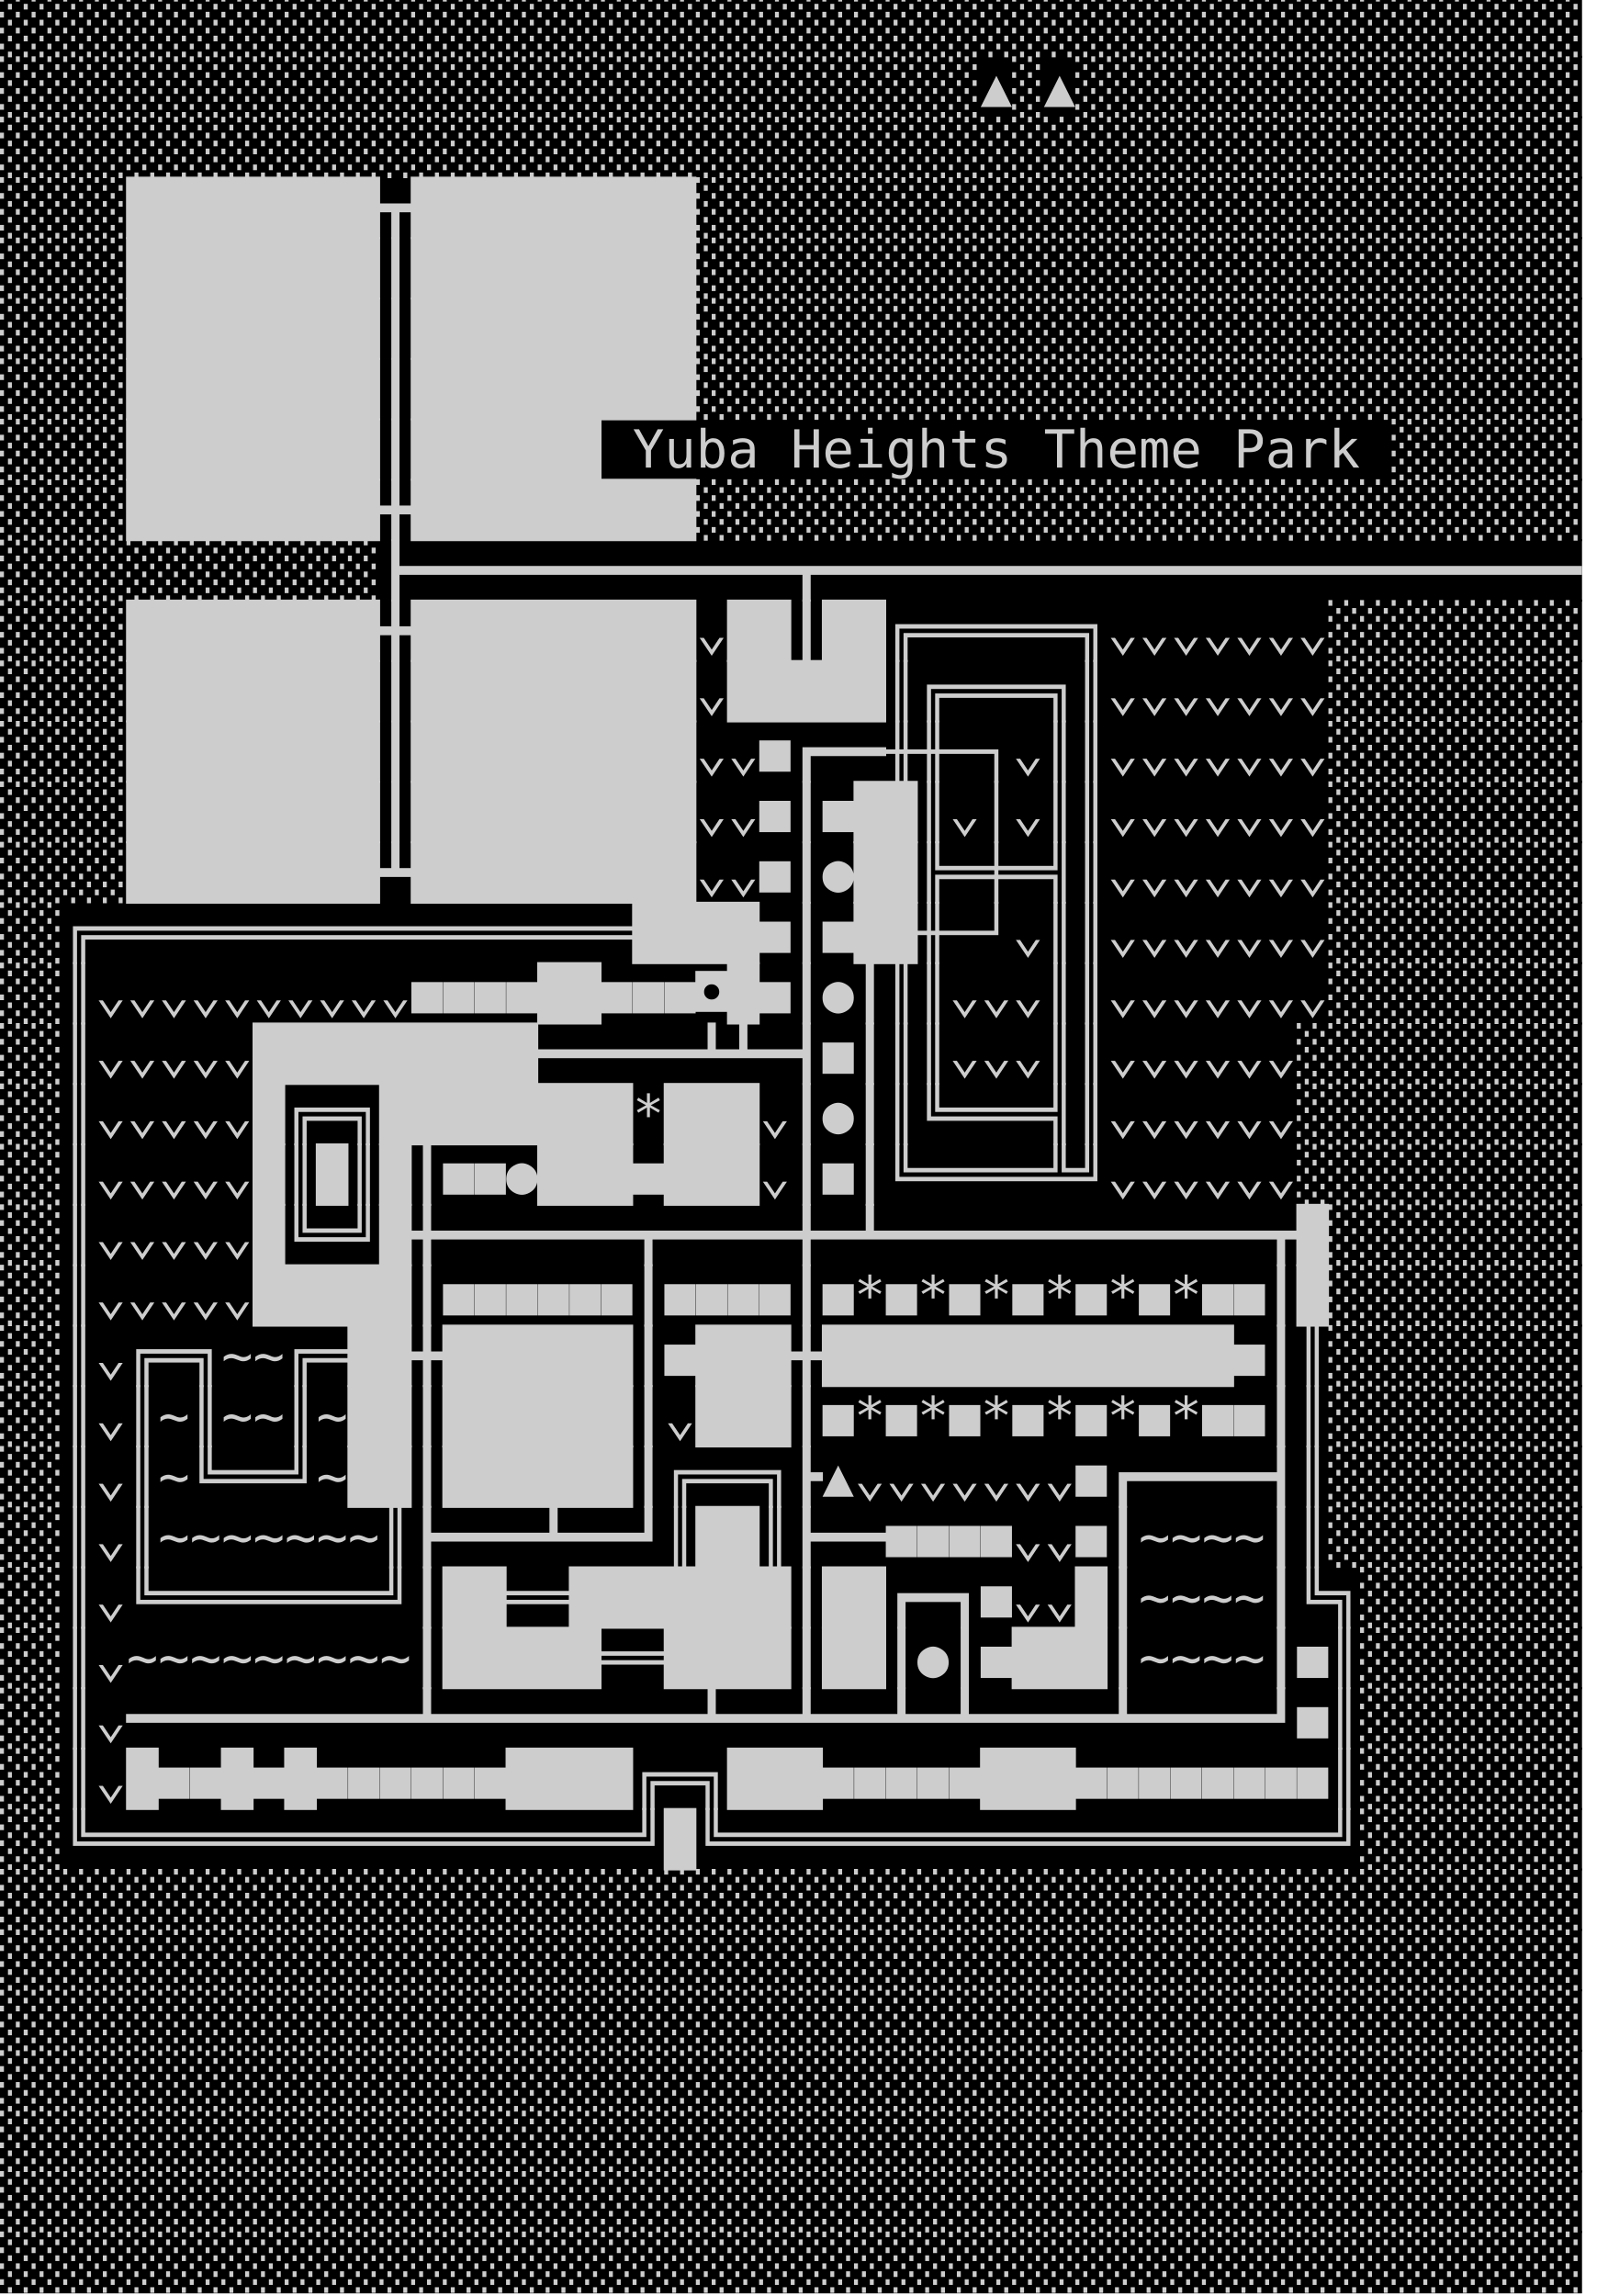
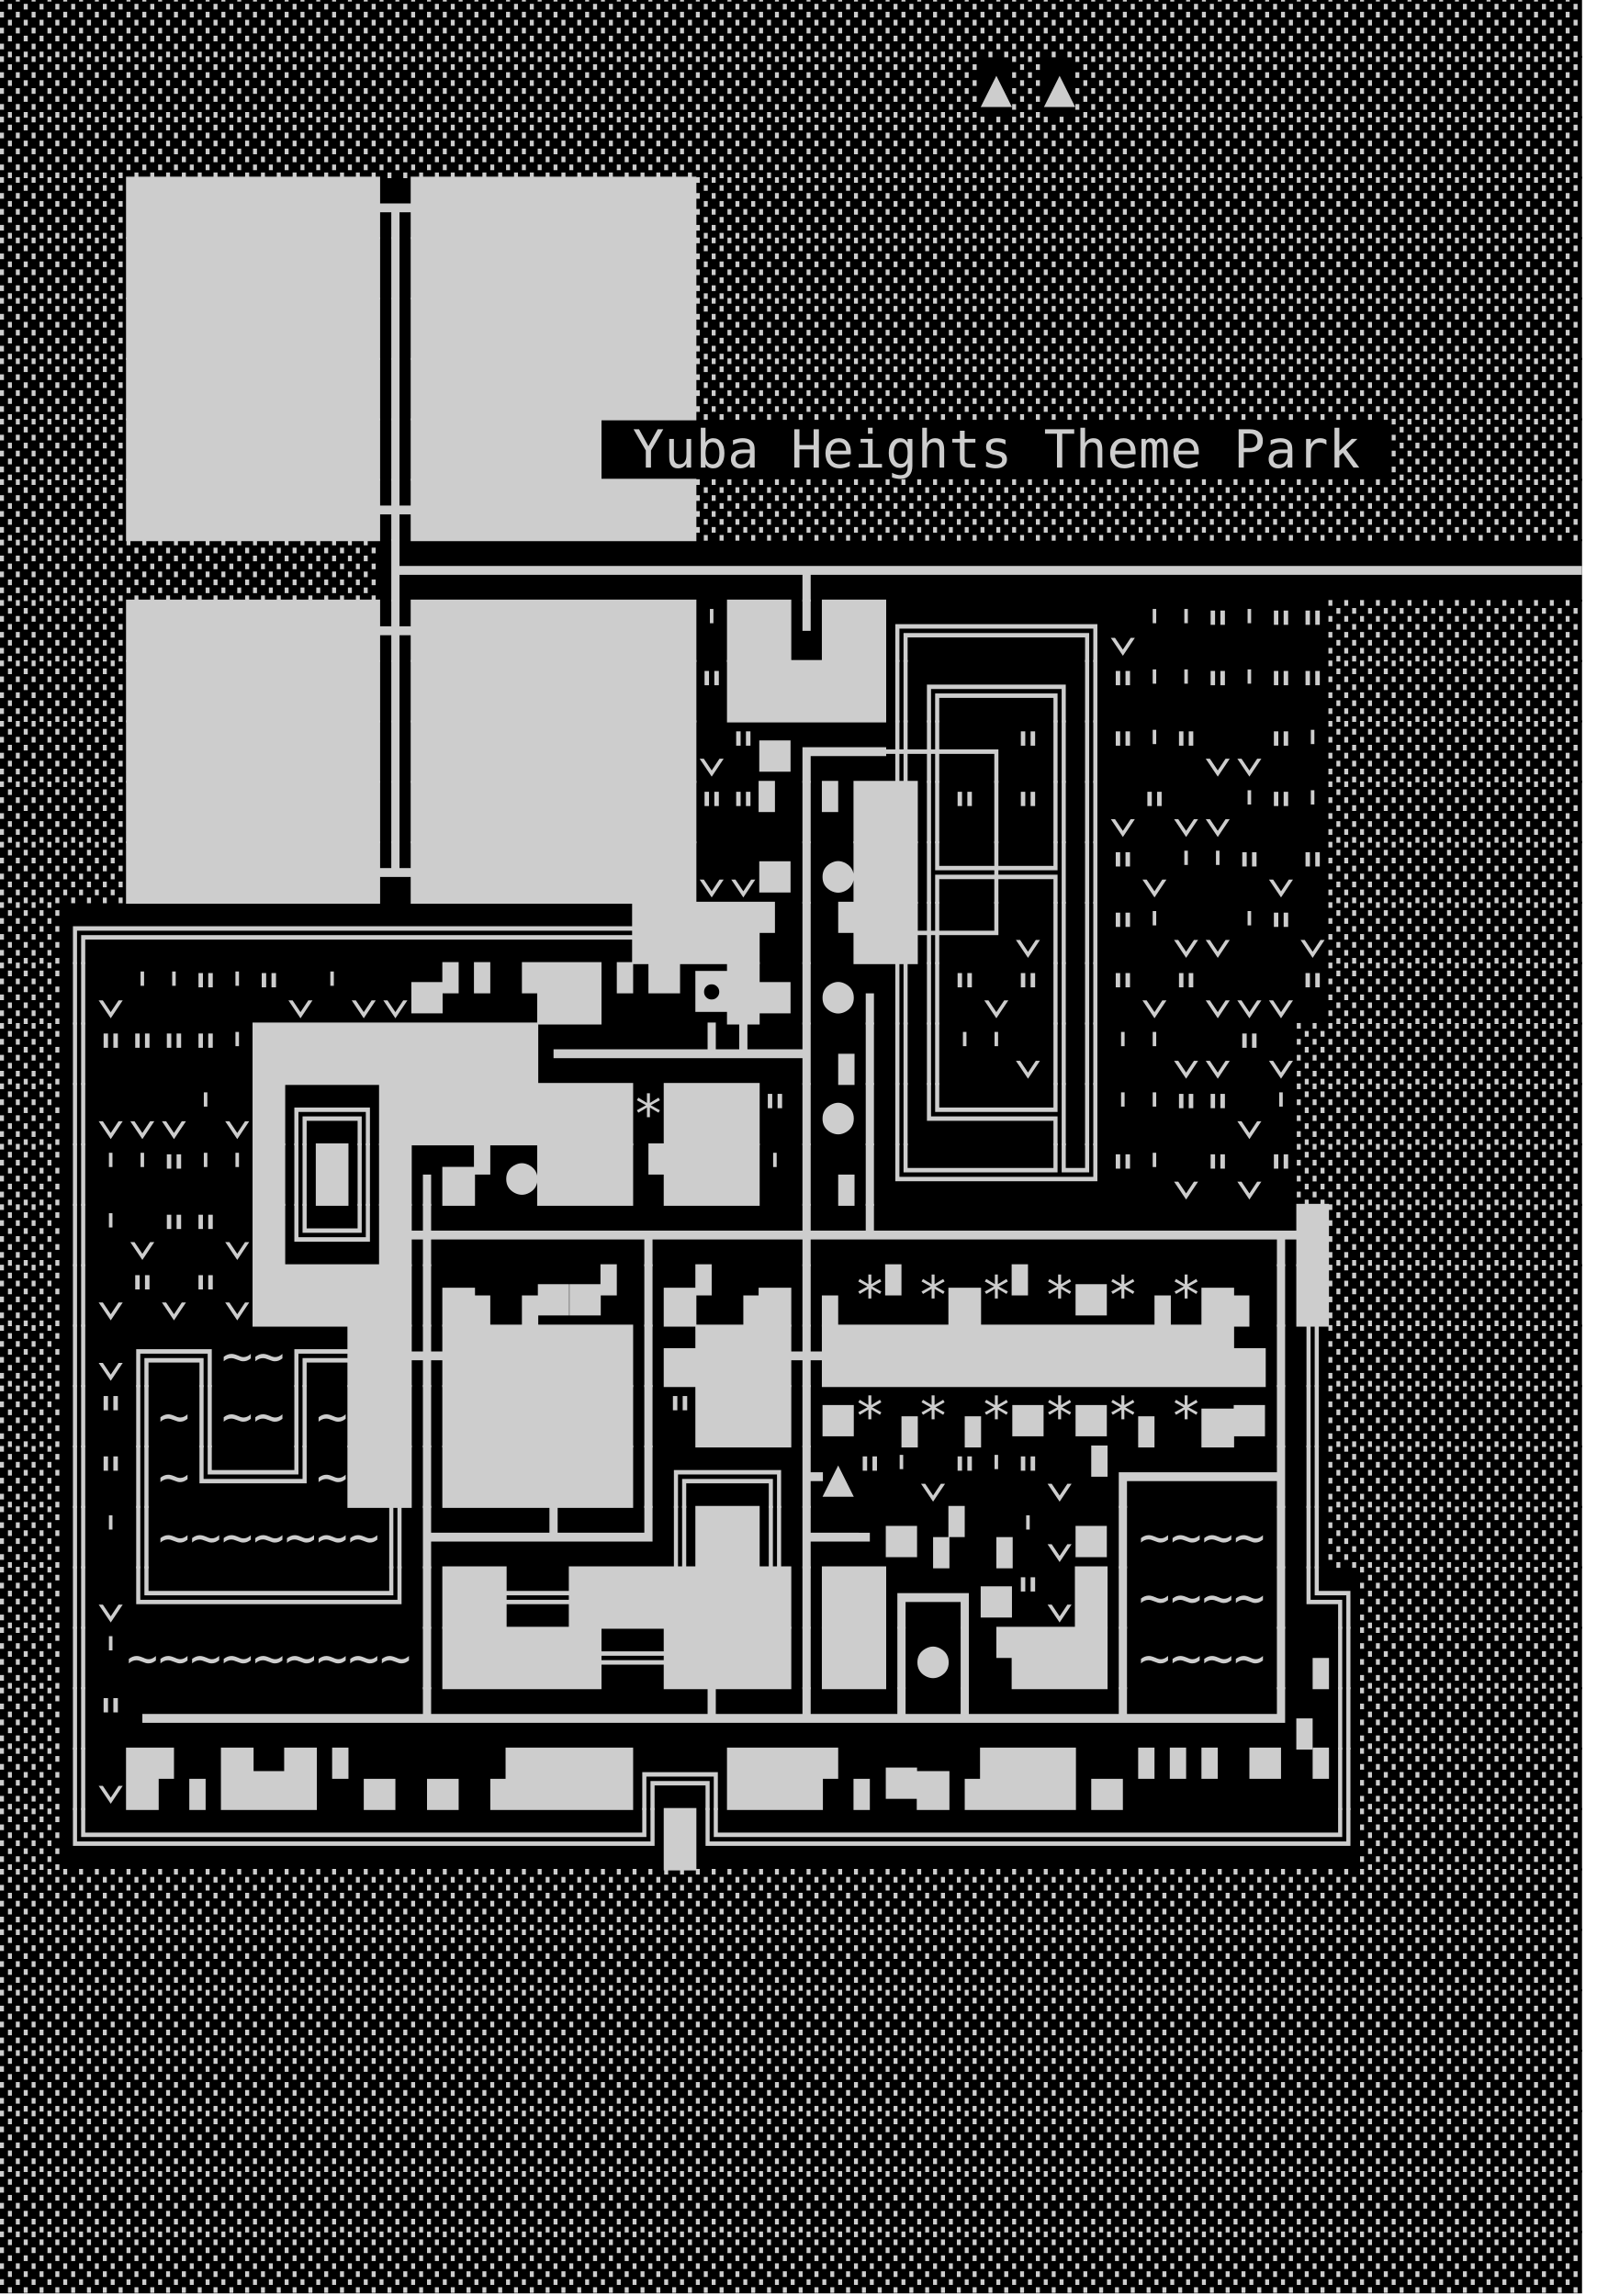
<svg xmlns="http://www.w3.org/2000/svg" version="1.1" width="306.0px" height="437.0px" viewBox="0 0 306.0 437.0" style="letter-spacing:0em;font-size:10px;font-family:'DejaVu Sans Mono';stroke:none">
  <text y="8.5" x="0.0" style="fill:#000000">██████████████████████████████████████████████████</text>
█<text y="20.0" x="0.0" style="fill:#000000">██████████████████████████████████████████████████</text>
█<text y="31.5" x="0.0" style="fill:#000000">██████████████████████████████████████████████████</text>
█<text y="43.0" x="0.0" style="fill:#000000">██████████████████████████████████████████████████</text>
█<text y="54.5" x="0.0" style="fill:#000000">██████████████████████████████████████████████████</text>
█<text y="66.0" x="0.0" style="fill:#000000">██████████████████████████████████████████████████</text>
█<text y="77.5" x="0.0" style="fill:#000000">██████████████████████████████████████████████████</text>
█<text y="89.0" x="0.0" style="fill:#000000">██████████████████████████████████████████████████</text>
█<text y="100.5" x="0.0" style="fill:#000000">██████████████████████████████████████████████████</text>
█<text y="112.0" x="0.0" style="fill:#000000">██████████████████████████████████████████████████</text>
█<text y="123.5" x="0.0" style="fill:#000000">██████████████████████████████████████████████████</text>
█<text y="135.0" x="0.0" style="fill:#000000">██████████████████████████████████████████████████</text>
█<text y="146.5" x="0.0" style="fill:#000000">██████████████████████████████████████████████████</text>
█<text y="158.0" x="0.0" style="fill:#000000">██████████████████████████████████████████████████</text>
█<text y="169.5" x="0.0" style="fill:#000000">██████████████████████████████████████████████████</text>
█<text y="181.0" x="0.0" style="fill:#000000">██████████████████████████████████████████████████</text>
█<text y="192.5" x="0.0" style="fill:#000000">██████████████████████████████████████████████████</text>
█<text y="204.0" x="0.0" style="fill:#000000">██████████████████████████████████████████████████</text>
█<text y="215.5" x="0.0" style="fill:#000000">██████████████████████████████████████████████████</text>
█<text y="227.0" x="0.0" style="fill:#000000">██████████████████████████████████████████████████</text>
█<text y="238.5" x="0.0" style="fill:#000000">██████████████████████████████████████████████████</text>
█<text y="250.0" x="0.0" style="fill:#000000">██████████████████████████████████████████████████</text>
█<text y="261.5" x="0.0" style="fill:#000000">██████████████████████████████████████████████████</text>
█<text y="273.0" x="0.0" style="fill:#000000">██████████████████████████████████████████████████</text>
█<text y="284.5" x="0.0" style="fill:#000000">██████████████████████████████████████████████████</text>
█<text y="296.0" x="0.0" style="fill:#000000">██████████████████████████████████████████████████</text>
█<text y="307.5" x="0.0" style="fill:#000000">██████████████████████████████████████████████████</text>
█<text y="319.0" x="0.0" style="fill:#000000">██████████████████████████████████████████████████</text>
█<text y="330.5" x="0.0" style="fill:#000000">██████████████████████████████████████████████████</text>
█<text y="342.0" x="0.0" style="fill:#000000">██████████████████████████████████████████████████</text>
█<text y="353.5" x="0.0" style="fill:#000000">██████████████████████████████████████████████████</text>
█<text y="365.0" x="0.0" style="fill:#000000">██████████████████████████████████████████████████</text>
█<text y="376.5" x="0.0" style="fill:#000000">██████████████████████████████████████████████████</text>
█<text y="388.0" x="0.0" style="fill:#000000">██████████████████████████████████████████████████</text>
█<text y="399.5" x="0.0" style="fill:#000000">██████████████████████████████████████████████████</text>
█<text y="411.0" x="0.0" style="fill:#000000">██████████████████████████████████████████████████</text>
█<text y="422.5" x="0.0" style="fill:#000000">██████████████████████████████████████████████████</text>
█<text y="434.0" x="0.0" style="fill:#000000">██████████████████████████████████████████████████</text>
█<text y="8.5" x="0.0" style="fill:#cdcdcd">░░░░░░░░░░░░░░░░░░░░░░░░░░░░░░░░░░░░░░░░░░░░░░░░░░</text>
░<text y="20.0" x="0.0" style="fill:#cdcdcd">░░░░░░░░░░░░░░░░░░░░░░░░░░░░░░░▲░▲░░░░░░░░░░░░░░░░</text>
░<text y="31.5" x="0.0" style="fill:#cdcdcd">░░░░░░░░░░░░░░░░░░░░░░░░░░░░░░░░░░░░░░░░░░░░░░░░░░</text>
░<text y="43.0" x="0.0" style="fill:#cdcdcd">░░░░████████┳█████████░░░░░░░░░░░░░░░░░░░░░░░░░░░░</text>
░<text y="54.5" x="0.0" style="fill:#cdcdcd">░░░░████████┃█████████░░░░░░░░░░░░░░░░░░░░░░░░░░░░</text>
░<text y="66.0" x="0.0" style="fill:#cdcdcd">░░░░████████┃█████████░░░░░░░░░░░░░░░░░░░░░░░░░░░░</text>
░<text y="77.5" x="0.0" style="fill:#cdcdcd">░░░░████████┃█████████░░░░░░░░░░░░░░░░░░░░░░░░░░░░</text>
░<text y="89.0" x="0.0" style="fill:#cdcdcd">░░░░████████┃██████ Yuba Heights Theme Park ░░░░░░</text>
░<text y="100.5" x="0.0" style="fill:#cdcdcd">░░░░████████╋█████████░░░░░░░░░░░░░░░░░░░░░░░░░░░░</text>
░<text y="112.0" x="0.0" style="fill:#cdcdcd">░░░░░░░░░░░░┣━━━━━━━━━━━━┳━━━━━━━━━━━━━━━━━━━━━━━━</text>
- ━<text y="123.5" x="0.0" style="fill:#cdcdcd">░░░░████████╋█████████⌄██┃██╔═════╗⌄⌄⌄⌄⌄⌄⌄░░░░░░░░</text>
- █<text y="135.0" x="0.0" style="fill:#cdcdcd">░░░░████████┃█████████⌄█████║╔═══╗║⌄⌄⌄⌄⌄⌄⌄░░░░░░░░</text>
- ░<text y="146.5" x="0.0" style="fill:#cdcdcd">░░░░████████┃█████████⌄⌄■┏━━╫╫─┐⌄║║⌄⌄⌄⌄⌄⌄⌄░░░░░░░░</text>
- ░<text y="158.0" x="0.0" style="fill:#cdcdcd">░░░░████████┃█████████⌄⌄■┃■██║⌄│⌄║║⌄⌄⌄⌄⌄⌄⌄░░░░░░░░</text>
- ░<text y="169.5" x="0.0" style="fill:#cdcdcd">░░░░████████┻█████████⌄⌄■┃●██╠═╪═╣║⌄⌄⌄⌄⌄⌄⌄░░░░░░░░</text>
- ░<text y="181.0" x="0.0" style="fill:#cdcdcd">░░╔═════════════════████■┃■██╫─┘⌄║║⌄⌄⌄⌄⌄⌄⌄░░░░░░░░</text>
- ░<text y="192.5" x="0.0" style="fill:#cdcdcd">░░║⌄⌄⌄⌄⌄⌄⌄⌄⌄⌄■■■■██■■■◘█■┃●┃║║⌄⌄⌄║║⌄⌄⌄⌄⌄⌄⌄░░░░░░░░</text>
- ░<text y="204.0" x="0.0" style="fill:#cdcdcd">░░║⌄⌄⌄⌄⌄█████████━━━━━┻┻━┫■┃║║⌄⌄⌄║║⌄⌄⌄⌄⌄⌄░░░░░░░░░</text>
- ░<text y="215.5" x="0.0" style="fill:#cdcdcd">░░║⌄⌄⌄⌄⌄█╔═╗████████*███⌄┃●┃║╚═══╣║⌄⌄⌄⌄⌄⌄░░░░░░░░░</text>
- ░<text y="227.0" x="0.0" style="fill:#cdcdcd">░░║⌄⌄⌄⌄⌄█║█║█┃■■●███■███⌄┃■┃╚════╩╝⌄⌄⌄⌄⌄⌄░░░░░░░░░</text>
- ░<text y="238.5" x="0.0" style="fill:#cdcdcd">░░║⌄⌄⌄⌄⌄█╚═╝█╋━━━━━━┳━━━━╋━┻━━━━━━━━━━━━┳█░░░░░░░░</text>
- ░<text y="250.0" x="0.0" style="fill:#cdcdcd">░░║⌄⌄⌄⌄⌄█████┃■■■■■■┃■■■■┃■*■*■*■*■*■*■■┃█░░░░░░░░</text>
- ░<text y="261.5" x="0.0" style="fill:#cdcdcd">░░║⌄╔═╗~~╔═██╋██████┃■███╋█████████████■┃║░░░░░░░░</text>
- ░<text y="273.0" x="0.0" style="fill:#cdcdcd">░░║⌄║~║~~║~██┃██████┃⌄███┃■*■*■*■*■*■*■■┃║░░░░░░░░</text>
- ░<text y="284.5" x="0.0" style="fill:#cdcdcd">░░║⌄║~╚══╝~██┃██████┃╔══╗┣▲⌄⌄⌄⌄⌄⌄⌄■┏━━━━┫║░░░░░░░░</text>
- ░<text y="296.0" x="0.0" style="fill:#cdcdcd">░░║⌄║~~~~~~~║┣━━━┻━━┛║██║┣━━■■■■⌄⌄■┃~~~~┃║░░░░░░░░</text>
- ░<text y="307.5" x="0.0" style="fill:#cdcdcd">░░║⌄╚═══════╝┃██══███████┃██┏━┓■⌄⌄█┃~~~~┃╚╗░░░░░░░</text>
- ░<text y="319.0" x="0.0" style="fill:#cdcdcd">░░║⌄~~~~~~~~~┃█████══████┃██┃●┃■███┃~~~~┃■║░░░░░░░</text>
- ░<text y="330.5" x="0.0" style="fill:#cdcdcd">░░║⌄━━━━━━━━━┻━━━━━━━━┻━━┻━━┻━┻━━━━┻━━━━┛■║░░░░░░░</text>
- ░<text y="342.0" x="0.0" style="fill:#cdcdcd">░░║⌄█■■█■█■■■■■■████╔═╗███■■■■■███■■■■■■■■║░░░░░░░</text>
+ ━<text y="123.5" x="0.0" style="fill:#cdcdcd">░░░░████████╋█████████ˈ██╹██╔═════╗⌄ˈˈ"ˈ""░░░░░░░░</text>
+ █<text y="135.0" x="0.0" style="fill:#cdcdcd">░░░░████████┃█████████"█████║╔═══╗║"ˈˈ"ˈ""░░░░░░░░</text>
+ ░<text y="146.5" x="0.0" style="fill:#cdcdcd">░░░░████████┃█████████⌄"■┏━━╫╫─┐"║║"ˈ"⌄⌄"ˈ░░░░░░░░</text>
+ ░<text y="158.0" x="0.0" style="fill:#cdcdcd">░░░░████████┃█████████""▘┃▘██║"│"║║⌄"⌄⌄ˈ"ˈ░░░░░░░░</text>
+ ░<text y="169.5" x="0.0" style="fill:#cdcdcd">░░░░████████┻█████████⌄⌄■┃●██╠═╪═╣║"⌄ˈˈ"⌄"░░░░░░░░</text>
+ ░<text y="181.0" x="0.0" style="fill:#cdcdcd">░░╔═════════════════████▘┃▝██╫─┘⌄║║"ˈ⌄⌄ˈ"⌄░░░░░░░░</text>
+ ░<text y="192.5" x="0.0" style="fill:#cdcdcd">░░║⌄ˈˈ"ˈ"⌄ˈ⌄⌄■▘▘▝██▝▝▘◘█■┃●╻║║"⌄"║║"⌄"⌄⌄⌄"░░░░░░░░</text>
+ ░<text y="204.0" x="0.0" style="fill:#cdcdcd">░░║""""ˈ█████████╺━━━━┻┻━┫▗┃║║ˈˈ⌄║║ˈˈ⌄⌄"⌄░░░░░░░░░</text>
+ ░<text y="215.5" x="0.0" style="fill:#cdcdcd">░░║⌄⌄⌄ˈ⌄█╔═╗████████*███"┃●┃║╚═══╣║ˈˈ""⌄ˈ░░░░░░░░░</text>
+ ░<text y="227.0" x="0.0" style="fill:#cdcdcd">░░║ˈˈ"ˈˈ█║█║█╻▅▘●███▝███ˈ┃▗┃╚════╩╝"ˈ⌄"⌄"░░░░░░░░░</text>
+ ░<text y="238.5" x="0.0" style="fill:#cdcdcd">░░║ˈ⌄""⌄█╚═╝█╋━━━━━━┳━━━━╋━┻━━━━━━━━━━━━┳█░░░░░░░░</text>
+ ░<text y="250.0" x="0.0" style="fill:#cdcdcd">░░║⌄"⌄"⌄█████┃▅▖▗■■▘┃▅▘▗▅┃▖*▘*▅*▘*■*▗*▅▖┃█░░░░░░░░</text>
+ ░<text y="261.5" x="0.0" style="fill:#cdcdcd">░░║⌄╔═╗~~╔═██╋██████┃▅███╋█████████████▅┃║░░░░░░░░</text>
+ ░<text y="273.0" x="0.0" style="fill:#cdcdcd">░░║"║~║~~║~██┃██████┃"███┃■*▗*▗*■*■*▖*▅■┃║░░░░░░░░</text>
+ ░<text y="284.5" x="0.0" style="fill:#cdcdcd">░░║"║~╚══╝~██┃██████┃╔══╗┣▲"ˈ⌄"ˈ"⌄▝┏━━━━┫║░░░░░░░░</text>
+ ░<text y="296.0" x="0.0" style="fill:#cdcdcd">░░║ˈ║~~~~~~~║┣━━━┻━━┛║██║┣━╸■▗▘▗ˈ⌄■┃~~~~┃║░░░░░░░░</text>
+ ░<text y="307.5" x="0.0" style="fill:#cdcdcd">░░║⌄╚═══════╝┃██══███████┃██┏━┓■"⌄█┃~~~~┃╚╗░░░░░░░</text>
+ ░<text y="319.0" x="0.0" style="fill:#cdcdcd">░░║ˈ~~~~~~~~~┃█████══████┃██┃●┃▝███┃~~~~┃▗║░░░░░░░</text>
+ ░<text y="330.5" x="0.0" style="fill:#cdcdcd">░░║"╺━━━━━━━━┻━━━━━━━━┻━━┻━━┻━┻━━━━┻━━━━┛▖║░░░░░░░</text>
+ ░<text y="342.0" x="0.0" style="fill:#cdcdcd">░░║⌄█▘▖█▅█▝▗▖▗▖▗████╔═╗███▘▖■▅▗███▗▖▘▘▘▝▘▝║░░░░░░░</text>
░<text y="353.5" x="0.0" style="fill:#cdcdcd">░░╚═════════════════╝█╚═══════════════════╝░░░░░░░</text>
░<text y="365.0" x="0.0" style="fill:#cdcdcd">░░░░░░░░░░░░░░░░░░░░░░░░░░░░░░░░░░░░░░░░░░░░░░░░░░</text>
░<text y="376.5" x="0.0" style="fill:#cdcdcd">░░░░░░░░░░░░░░░░░░░░░░░░░░░░░░░░░░░░░░░░░░░░░░░░░░</text>
░<text y="388.0" x="0.0" style="fill:#cdcdcd">░░░░░░░░░░░░░░░░░░░░░░░░░░░░░░░░░░░░░░░░░░░░░░░░░░</text>
░<text y="399.5" x="0.0" style="fill:#cdcdcd">░░░░░░░░░░░░░░░░░░░░░░░░░░░░░░░░░░░░░░░░░░░░░░░░░░</text>
░<text y="411.0" x="0.0" style="fill:#cdcdcd">░░░░░░░░░░░░░░░░░░░░░░░░░░░░░░░░░░░░░░░░░░░░░░░░░░</text>
░<text y="422.5" x="0.0" style="fill:#cdcdcd">░░░░░░░░░░░░░░░░░░░░░░░░░░░░░░░░░░░░░░░░░░░░░░░░░░</text>
░<text y="434.0" x="0.0" style="fill:#cdcdcd">░░░░░░░░░░░░░░░░░░░░░░░░░░░░░░░░░░░░░░░░░░░░░░░░░░</text>
░</svg>
